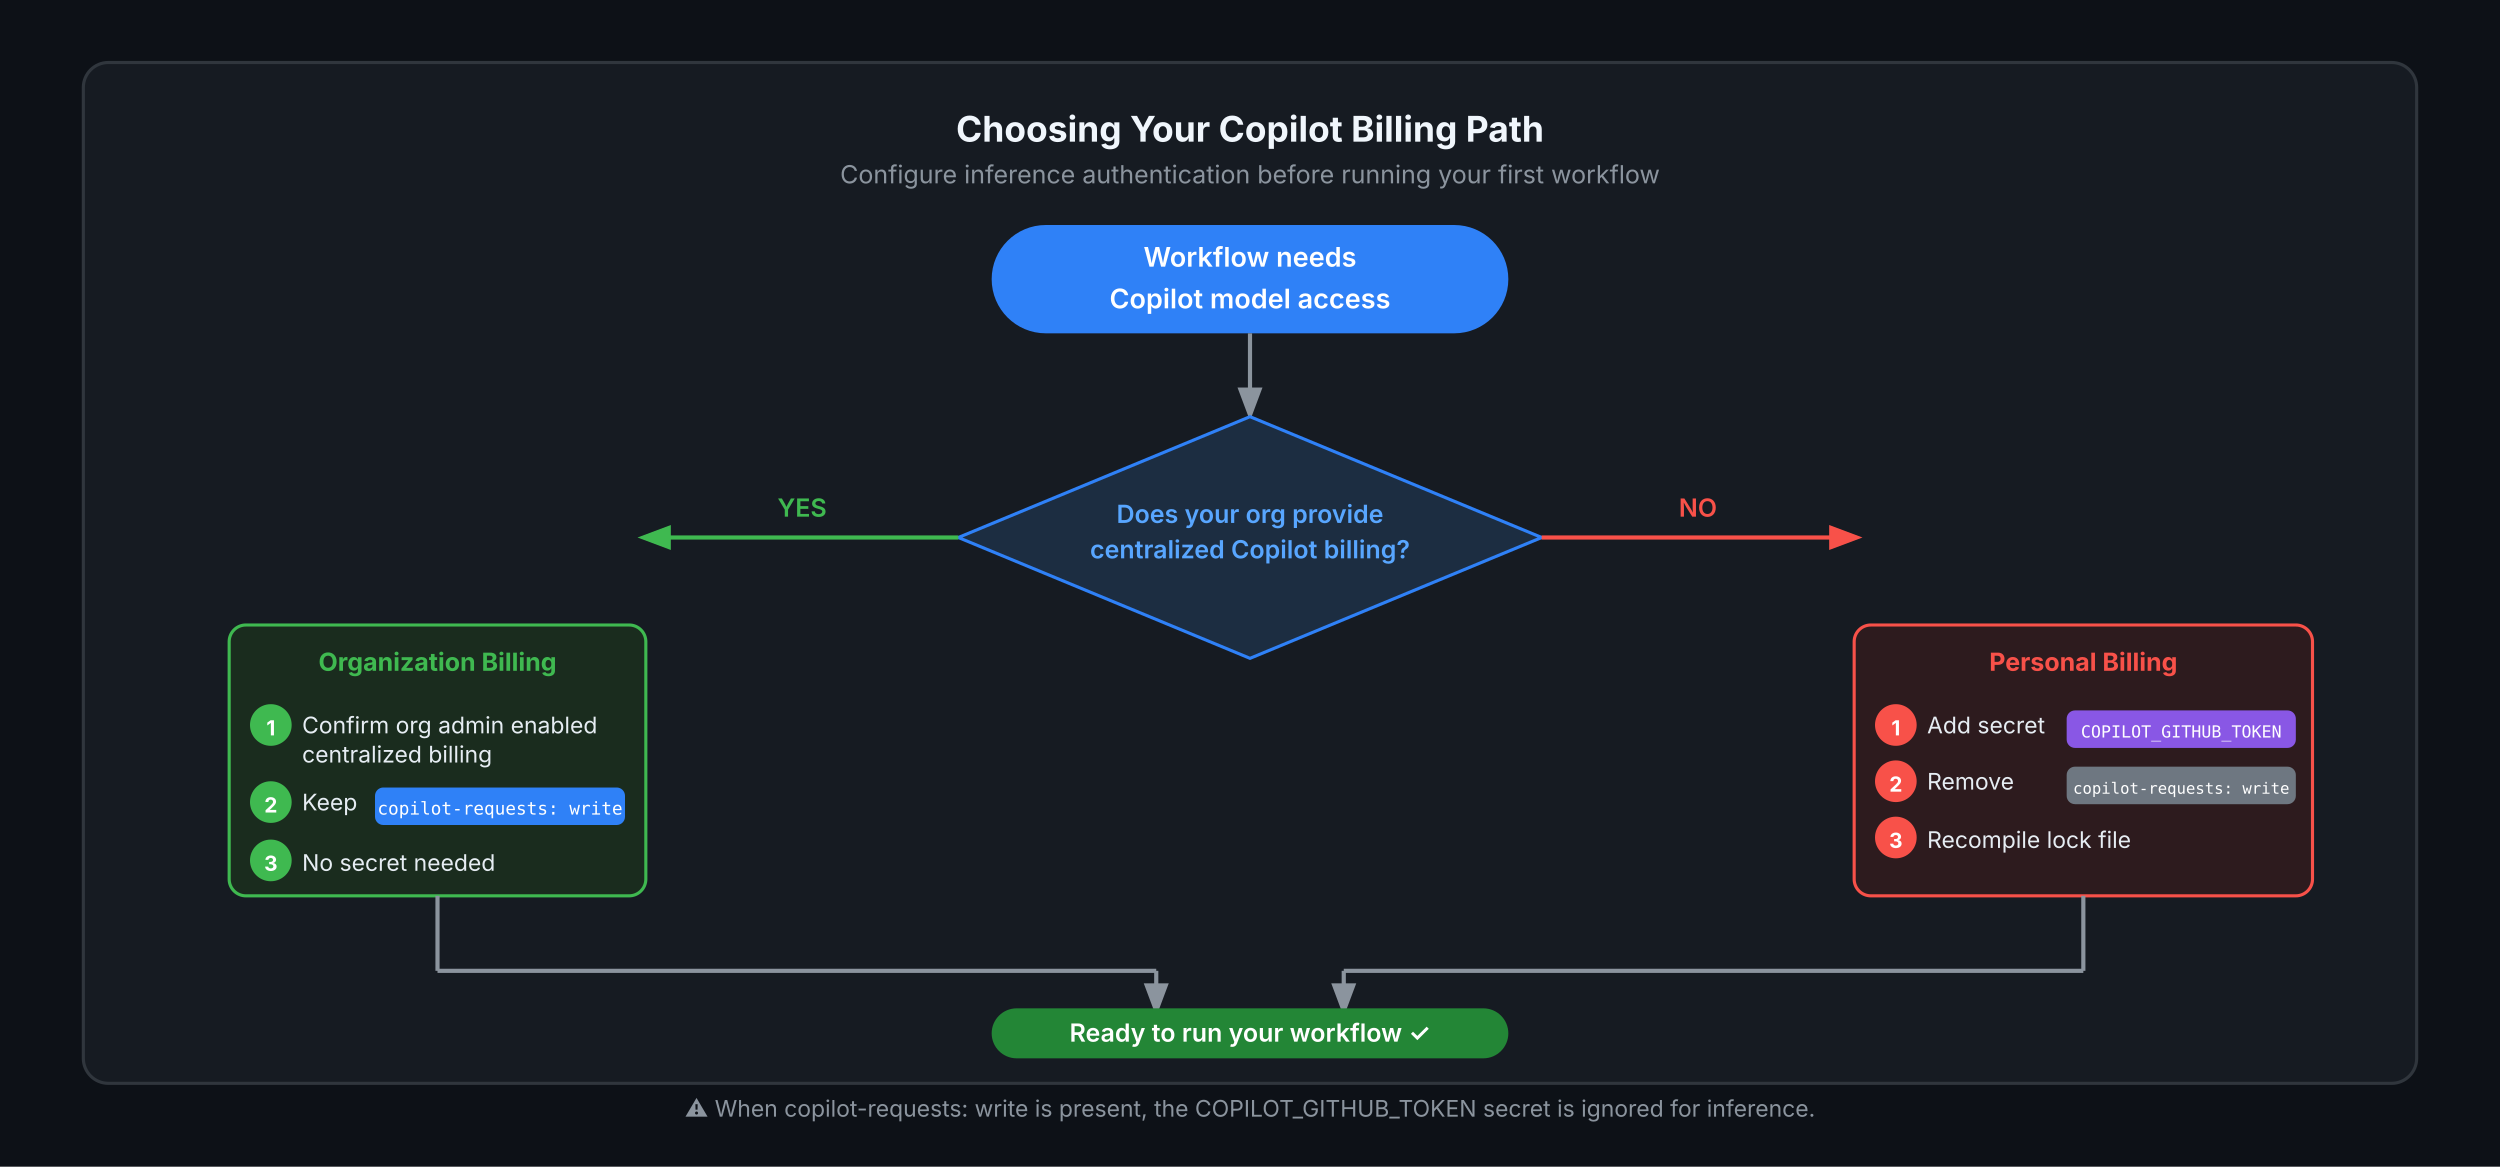
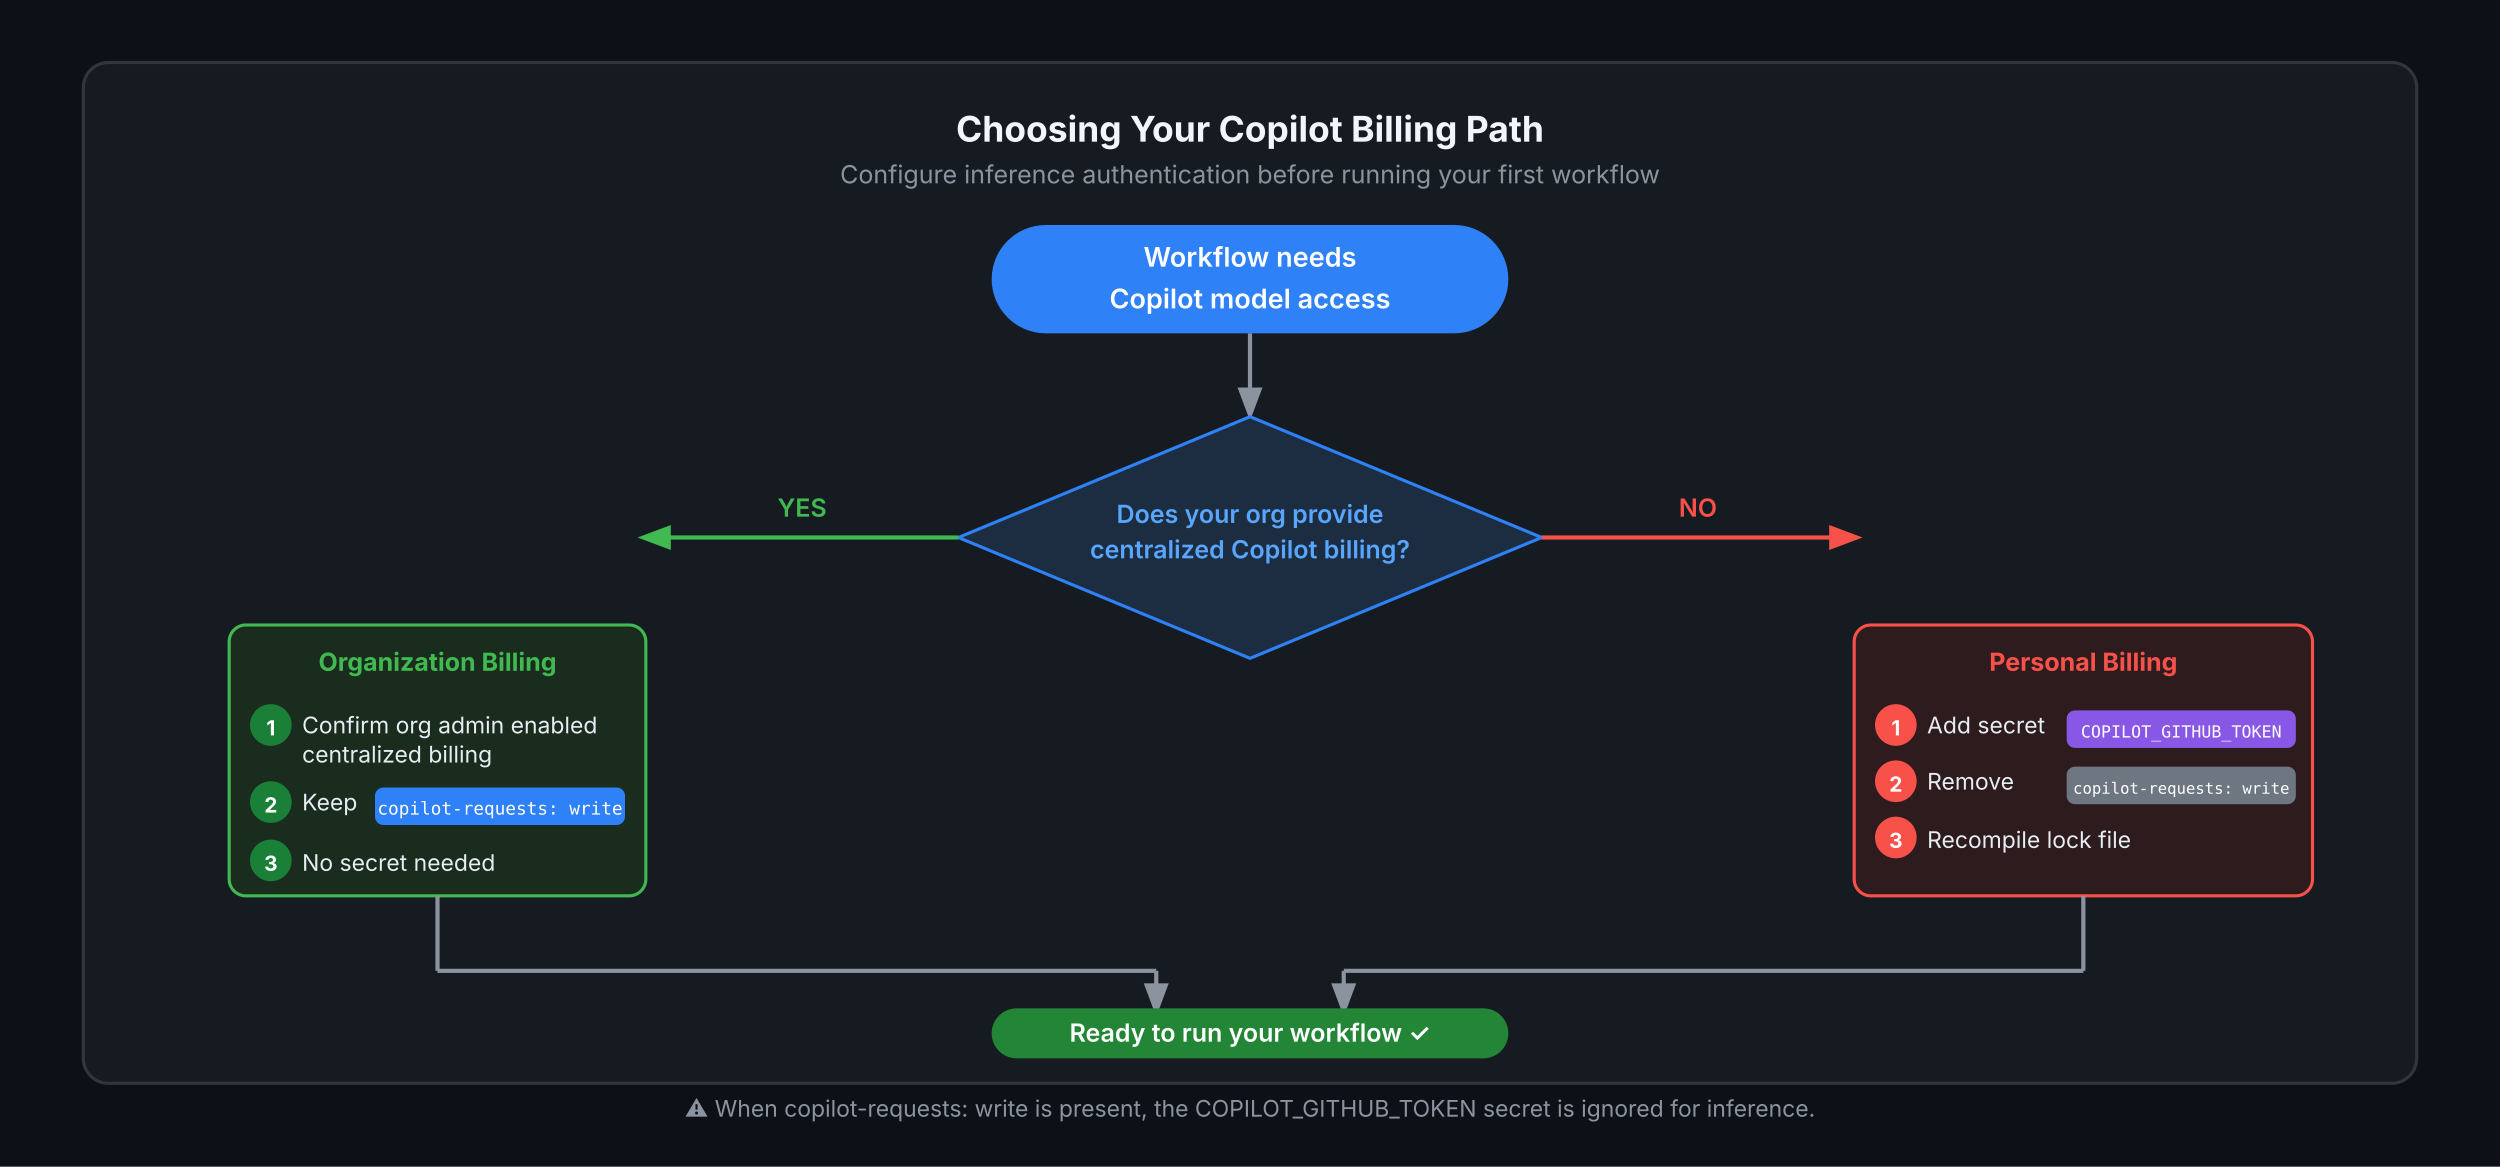
<svg xmlns="http://www.w3.org/2000/svg" width="1200" height="560" viewBox="0 0 1200 560" role="img" aria-label="Decision flow for choosing Copilot billing path: organization centralized billing or personal billing">
  <rect width="1200" height="560" fill="#0d1117" />
  <rect x="40" y="30" width="1120" height="490" rx="12" ry="12" fill="#161b22" stroke="#30363d" stroke-width="1.5" />
  <text x="600" y="68" text-anchor="middle" font-family="system-ui, -apple-system, sans-serif" font-size="17" font-weight="700" fill="#f0f6fc">Choosing Your Copilot Billing Path</text>
  <text x="600" y="88" text-anchor="middle" font-family="system-ui, -apple-system, sans-serif" font-size="12" fill="#8b949e">Configure inference authentication before running your first workflow</text>
  <rect x="476" y="108" width="248" height="52" rx="26" fill="#2f81f7" stroke="none" />
  <text x="600" y="128" text-anchor="middle" font-family="system-ui, -apple-system, sans-serif" font-size="13" font-weight="600" fill="white">Workflow needs</text>
  <text x="600" y="148" text-anchor="middle" font-family="system-ui, -apple-system, sans-serif" font-size="13" font-weight="600" fill="white">Copilot model access</text>
  <line x1="600" y1="160" x2="600" y2="198" stroke="#8b949e" stroke-width="2" marker-end="url(#arrow)" />
  <polygon points="600,200 740,258 600,316 460,258" fill="#1c2d41" stroke="#2f81f7" stroke-width="1.5" />
  <text x="600" y="251" text-anchor="middle" font-family="system-ui, -apple-system, sans-serif" font-size="12" font-weight="600" fill="#58a6ff">Does your org provide</text>
  <text x="600" y="268" text-anchor="middle" font-family="system-ui, -apple-system, sans-serif" font-size="12" font-weight="600" fill="#58a6ff">centralized Copilot billing?</text>
  <line x1="460" y1="258" x2="310" y2="258" stroke="#3fb950" stroke-width="2" marker-end="url(#arrowGreen)" />
  <text x="385" y="248" text-anchor="middle" font-family="system-ui, -apple-system, sans-serif" font-size="12" font-weight="600" fill="#3fb950">YES</text>
  <line x1="740" y1="258" x2="890" y2="258" stroke="#f85149" stroke-width="2" marker-end="url(#arrowRed)" />
  <text x="815" y="248" text-anchor="middle" font-family="system-ui, -apple-system, sans-serif" font-size="12" font-weight="600" fill="#f85149">NO</text>
  <rect x="110" y="300" width="200" height="130" rx="8" fill="#1a2c1e" stroke="#3fb950" stroke-width="1.5" />
  <text x="210" y="322" text-anchor="middle" font-family="system-ui, -apple-system, sans-serif" font-size="12" font-weight="700" fill="#3fb950">Organization Billing</text>
-   <circle cx="130" cy="348" r="10" fill="#3fb950" />
+   <circle cx="130" cy="348" r="10" fill="#1a7f37" />
  <text x="130" y="353" text-anchor="middle" font-family="system-ui, -apple-system, sans-serif" font-size="10" font-weight="700" fill="white">1</text>
  <text x="145" y="352" font-family="system-ui, -apple-system, sans-serif" font-size="11" fill="#e6edf3">Confirm org admin enabled</text>
  <text x="145" y="366" font-family="system-ui, -apple-system, sans-serif" font-size="11" fill="#e6edf3">centralized billing</text>
-   <circle cx="130" cy="385" r="10" fill="#3fb950" />
+   <circle cx="130" cy="385" r="10" fill="#1a7f37" />
  <text x="130" y="390" text-anchor="middle" font-family="system-ui, -apple-system, sans-serif" font-size="10" font-weight="700" fill="white">2</text>
  <text x="145" y="389" font-family="system-ui, -apple-system, sans-serif" font-size="11" fill="#e6edf3">Keep</text>
  <rect x="180" y="378" width="120" height="18" rx="4" fill="#2f81f7" />
  <text x="240" y="391" text-anchor="middle" font-family="monospace, monospace" font-size="8.5" fill="white">copilot-requests: write</text>
-   <circle cx="130" cy="413" r="10" fill="#3fb950" />
+   <circle cx="130" cy="413" r="10" fill="#1a7f37" />
  <text x="130" y="418" text-anchor="middle" font-family="system-ui, -apple-system, sans-serif" font-size="10" font-weight="700" fill="white">3</text>
  <text x="145" y="418" font-family="system-ui, -apple-system, sans-serif" font-size="11" fill="#e6edf3">No secret needed</text>
  <rect x="890" y="300" width="220" height="130" rx="8" fill="#2d1b1e" stroke="#f85149" stroke-width="1.5" />
  <text x="1000" y="322" text-anchor="middle" font-family="system-ui, -apple-system, sans-serif" font-size="12" font-weight="700" fill="#f85149">Personal Billing</text>
  <circle cx="910" cy="348" r="10" fill="#f85149" />
  <text x="910" y="353" text-anchor="middle" font-family="system-ui, -apple-system, sans-serif" font-size="10" font-weight="700" fill="white">1</text>
  <text x="925" y="352" font-family="system-ui, -apple-system, sans-serif" font-size="11" fill="#e6edf3">Add secret</text>
  <rect x="992" y="341" width="110" height="18" rx="4" fill="#8957e5" />
  <text x="1047" y="354" text-anchor="middle" font-family="monospace, monospace" font-size="8" fill="white">COPILOT_GITHUB_TOKEN</text>
  <circle cx="910" cy="375" r="10" fill="#f85149" />
  <text x="910" y="380" text-anchor="middle" font-family="system-ui, -apple-system, sans-serif" font-size="10" font-weight="700" fill="white">2</text>
  <text x="925" y="379" font-family="system-ui, -apple-system, sans-serif" font-size="11" fill="#e6edf3">Remove</text>
  <rect x="992" y="368" width="110" height="18" rx="4" fill="#6e7781" />
  <text x="1047" y="381" text-anchor="middle" font-family="monospace, monospace" font-size="7.5" fill="white">copilot-requests: write</text>
  <circle cx="910" cy="402" r="10" fill="#f85149" />
  <text x="910" y="407" text-anchor="middle" font-family="system-ui, -apple-system, sans-serif" font-size="10" font-weight="700" fill="white">3</text>
  <text x="925" y="407" font-family="system-ui, -apple-system, sans-serif" font-size="11" fill="#e6edf3">Recompile lock file</text>
  <line x1="210" y1="430" x2="210" y2="466" stroke="#8b949e" stroke-width="2" />
  <line x1="210" y1="466" x2="555" y2="466" stroke="#8b949e" stroke-width="2" />
  <line x1="555" y1="466" x2="555" y2="484" stroke="#8b949e" stroke-width="2" marker-end="url(#arrow)" />
  <line x1="1000" y1="430" x2="1000" y2="466" stroke="#8b949e" stroke-width="2" />
  <line x1="1000" y1="466" x2="645" y2="466" stroke="#8b949e" stroke-width="2" />
  <line x1="645" y1="466" x2="645" y2="484" stroke="#8b949e" stroke-width="2" marker-end="url(#arrow)" />
  <rect x="476" y="484" width="248" height="24" rx="12" fill="#238636" />
  <text x="600" y="500" text-anchor="middle" font-family="system-ui, -apple-system, sans-serif" font-size="12" font-weight="600" fill="white">Ready to run your workflow ✓</text>
  <defs>
    <marker id="arrow" markerWidth="8" markerHeight="8" refX="6" refY="3" orient="auto">
      <path d="M0,0 L0,6 L8,3 z" fill="#8b949e" />
    </marker>
    <marker id="arrowGreen" markerWidth="8" markerHeight="8" refX="6" refY="3" orient="auto">
      <path d="M0,0 L0,6 L8,3 z" fill="#3fb950" />
    </marker>
    <marker id="arrowRed" markerWidth="8" markerHeight="8" refX="6" refY="3" orient="auto">
      <path d="M0,0 L0,6 L8,3 z" fill="#f85149" />
    </marker>
  </defs>
  <text x="600" y="536" text-anchor="middle" font-family="system-ui, -apple-system, sans-serif" font-size="11" fill="#8b949e">⚠ When copilot-requests: write is present, the COPILOT_GITHUB_TOKEN secret is ignored for inference.</text>
</svg>
